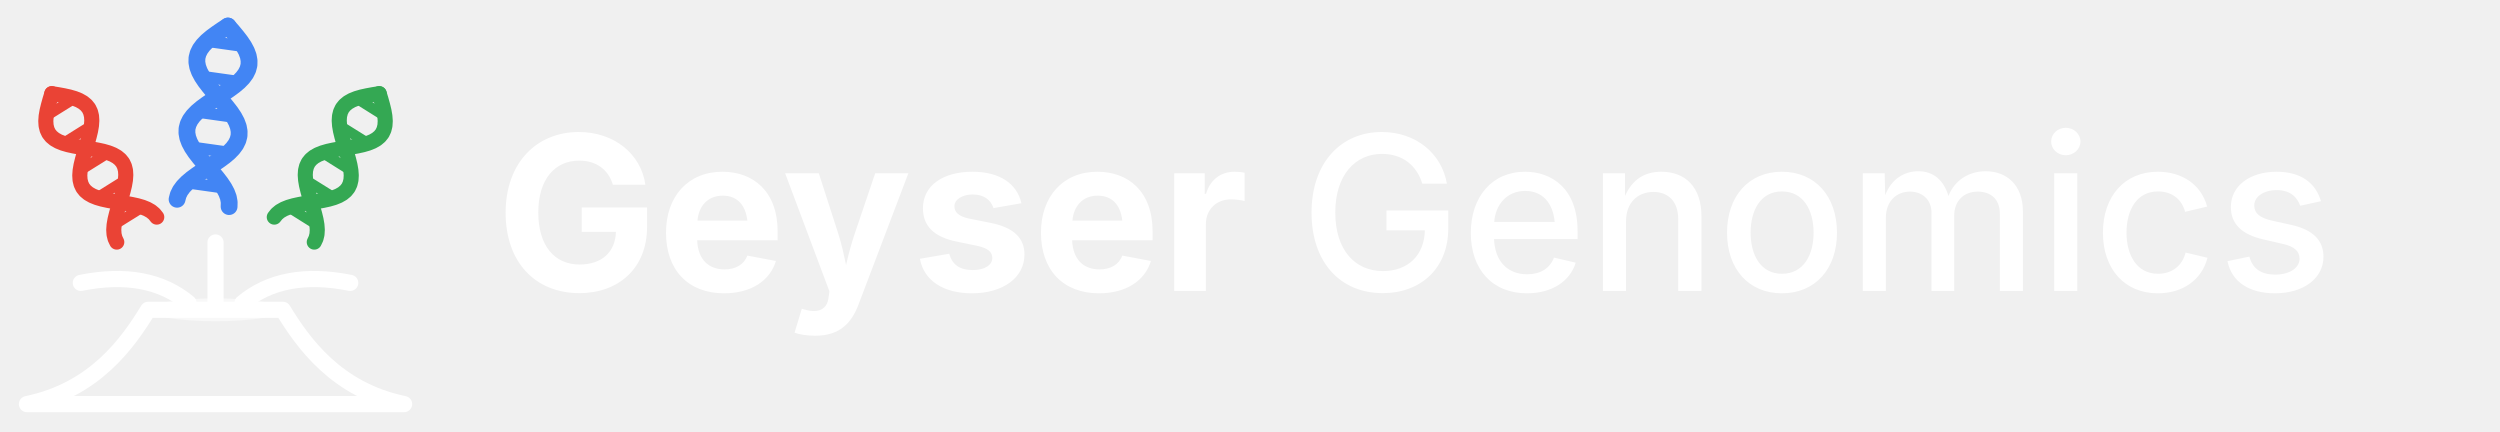
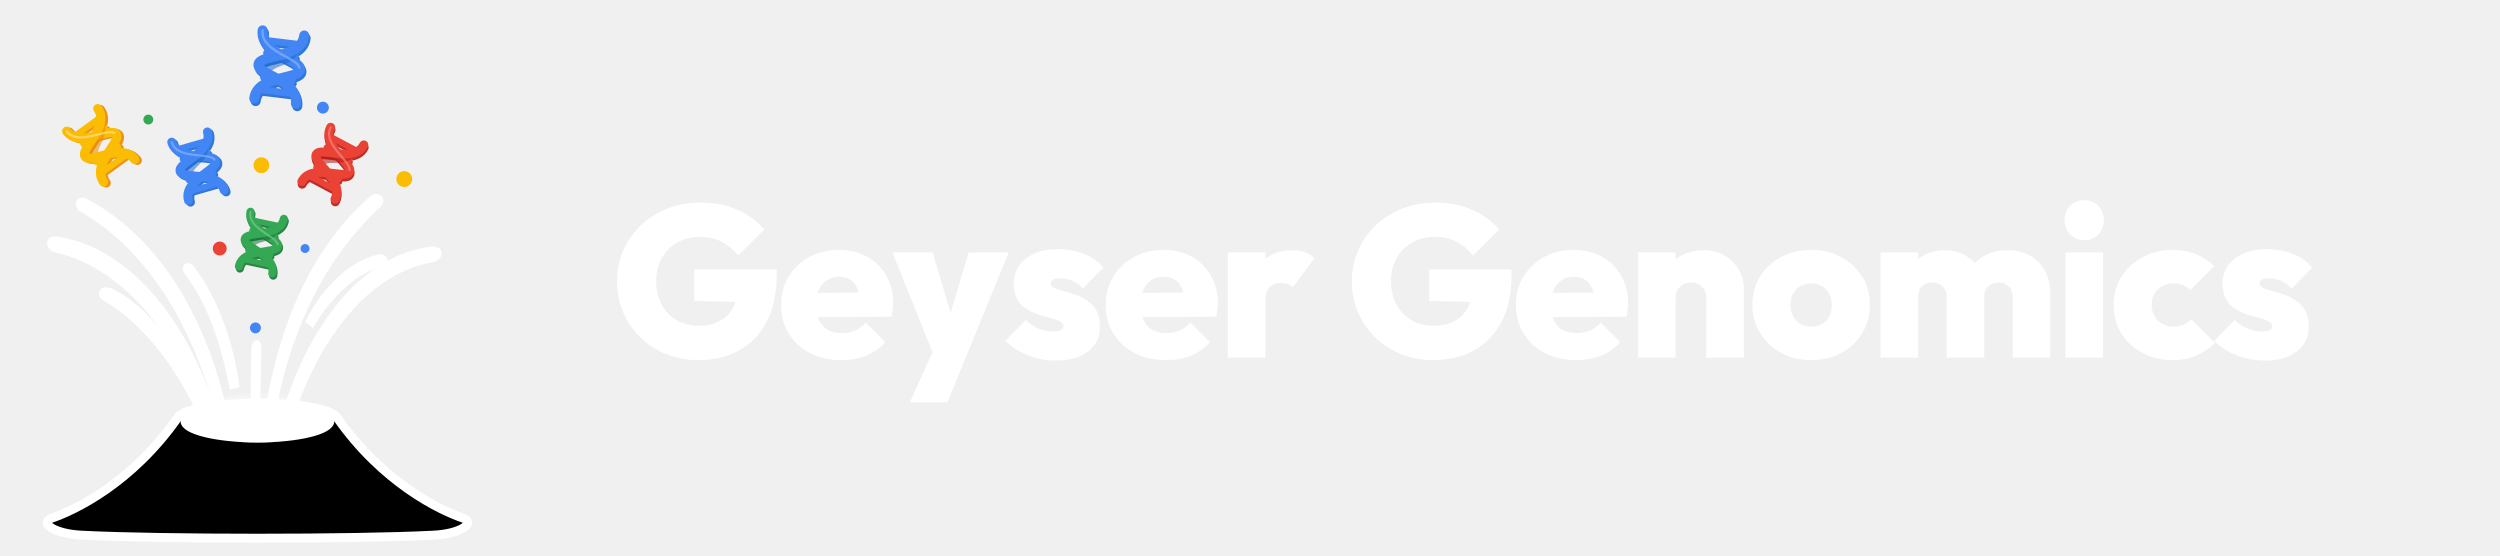
- <svg xmlns="http://www.w3.org/2000/svg" viewBox="0 0 232 40" width="232" height="40" role="img" aria-label="Geyser Genomics">
+ <svg xmlns="http://www.w3.org/2000/svg" viewBox="0 0 720 160" width="720" height="160" role="img" aria-label="Geyser Genomics" fill="none">
  <defs>
-     <symbol id="helix-bold" viewBox="-7 -2 14 38" overflow="visible">
-       <path d="M3.54 3.40 L-3.54 3.40 M3.54 10.20 L-3.54 10.20 M-3.54 17.00 L3.54 17.00 M-3.54 23.80 L3.54 23.80 M3.54 30.60 L-3.54 30.60" stroke-width="2.2" stroke-linecap="round" />
-       <path d="M0.00 0.00 L0.98 0.85 L1.91 1.70 L2.78 2.55 L3.54 3.40 L4.16 4.25 L4.62 5.10 L4.90 5.95 L5.00 6.80 L4.90 7.65 L4.62 8.50 L4.16 9.35 L3.54 10.20 L2.78 11.05 L1.91 11.90 L0.98 12.75 L0.00 13.60 L-0.98 14.45 L-1.91 15.30 L-2.78 16.15 L-3.54 17.00 L-4.16 17.85 L-4.62 18.70 L-4.90 19.55 L-5.00 20.40 L-4.90 21.25 L-4.62 22.10 L-4.16 22.95 L-3.54 23.80 L-2.78 24.65 L-1.91 25.50 L-0.98 26.35 L-0.00 27.20 L0.98 28.05 L1.91 28.90 L2.78 29.75 L3.54 30.60 L4.16 31.45 L4.62 32.30 L4.90 33.15 L5.00 34.00" fill="none" stroke-width="3.2" stroke-linecap="round" stroke-linejoin="round" />
-       <path d="M-0.00 0.00 L-0.98 0.85 L-1.91 1.70 L-2.78 2.55 L-3.54 3.40 L-4.16 4.25 L-4.62 5.10 L-4.90 5.95 L-5.00 6.80 L-4.90 7.65 L-4.62 8.50 L-4.16 9.35 L-3.54 10.20 L-2.78 11.05 L-1.91 11.90 L-0.98 12.75 L-0.00 13.60 L0.98 14.45 L1.91 15.30 L2.78 16.15 L3.54 17.00 L4.16 17.85 L4.62 18.70 L4.90 19.55 L5.00 20.40 L4.90 21.25 L4.62 22.10 L4.16 22.95 L3.54 23.80 L2.78 24.65 L1.91 25.50 L0.98 26.35 L0.00 27.20 L-0.98 28.05 L-1.91 28.90 L-2.78 29.75 L-3.54 30.60 L-4.16 31.45 L-4.62 32.30 L-4.90 33.15 L-5.00 34.00" fill="none" stroke-width="3.2" stroke-linecap="round" stroke-linejoin="round" />
-     </symbol>
+     <linearGradient id="coneGrad-contrast" x1="0%" y1="0%" x2="100%" y2="100%">
+       <stop offset="0%" stop-color="#000000" />
+       <stop offset="55%" stop-color="#000000" />
+       <stop offset="100%" stop-color="#000000" />
+     </linearGradient>
+     <radialGradient id="ventGlow-contrast" cx="50%" cy="55%" r="55%">
+       <stop offset="0%" stop-color="#FFFFFF" stop-opacity="1" />
+       <stop offset="55%" stop-color="#FFFFFF" stop-opacity="0.9" />
+       <stop offset="100%" stop-color="#FFFFFF" stop-opacity="0" />
+     </radialGradient>
+     <linearGradient id="jetGrad-contrast" x1="50%" y1="100%" x2="50%" y2="0%">
+       <stop offset="0%" stop-color="#FFFFFF" />
+       <stop offset="65%" stop-color="#FFFFFF" />
+       <stop offset="100%" stop-color="#FFFFFF" />
+     </linearGradient>
+     <g id="helix-blue-contrast">
+       <g transform="translate(1.8, 2.6)" stroke="#1967D2" stroke-linecap="round" fill="none" opacity="0.88">
+         <path d="M -20 -26 L 20 -26 M -15 -13 L 15 -13 M -15 13 L 15 13 M -20 26 L 20 26" stroke-width="7.2" />
+         <path d="M -22 -36 C -22 -11, 22 -11, 22 0 C 22 11, -22 11, -22 36" stroke-width="10.5" />
+         <path d="M 22 -36 C 22 -11, -22 -11, -22 0 C -22 11, 22 11, 22 36" stroke-width="10.5" />
+       </g>
+       <g stroke="#4285F4" stroke-linecap="round" fill="none">
+         <path d="M -20 -26 L 20 -26 M -15 -13 L 15 -13 M -15 13 L 15 13 M -20 26 L 20 26" stroke-width="7.2" />
+         <path d="M -22 -36 C -22 -11, 22 -11, 22 0 C 22 11, -22 11, -22 36" stroke-width="10.5" />
+         <path d="M 11 -16 C 4 -7, -4 -7, -11 0" stroke="#1967D2" stroke-width="12" opacity="0.55" />
+         <path d="M 22 -36 C 22 -11, -22 -11, -22 0 C -22 11, 22 11, 22 36" stroke-width="10.5" />
+         <path d="M -22 -36 C -22 -14, 18 -12, 21 -2" stroke="#8AB4F8" stroke-width="2.6" opacity="0.65" />
+       </g>
+     </g>
+     <g id="helix-red-contrast">
+       <g transform="translate(1.8, 2.6)" stroke="#B31412" stroke-linecap="round" fill="none" opacity="0.88">
+         <path d="M -20 -26 L 20 -26 M -15 -13 L 15 -13 M -15 13 L 15 13 M -20 26 L 20 26" stroke-width="7.2" />
+         <path d="M -22 -36 C -22 -11, 22 -11, 22 0 C 22 11, -22 11, -22 36" stroke-width="10.5" />
+         <path d="M 22 -36 C 22 -11, -22 -11, -22 0 C -22 11, 22 11, 22 36" stroke-width="10.5" />
+       </g>
+       <g stroke="#EA4335" stroke-linecap="round" fill="none">
+         <path d="M -20 -26 L 20 -26 M -15 -13 L 15 -13 M -15 13 L 15 13 M -20 26 L 20 26" stroke-width="7.2" />
+         <path d="M -22 -36 C -22 -11, 22 -11, 22 0 C 22 11, -22 11, -22 36" stroke-width="10.5" />
+         <path d="M 11 -16 C 4 -7, -4 -7, -11 0" stroke="#B31412" stroke-width="12" opacity="0.55" />
+         <path d="M 22 -36 C 22 -11, -22 -11, -22 0 C -22 11, 22 11, 22 36" stroke-width="10.5" />
+         <path d="M -22 -36 C -22 -14, 18 -12, 21 -2" stroke="#F28B82" stroke-width="2.6" opacity="0.65" />
+       </g>
+     </g>
+     <g id="helix-yellow-contrast">
+       <g transform="translate(1.8, 2.6)" stroke="#EA8600" stroke-linecap="round" fill="none" opacity="0.88">
+         <path d="M -20 -26 L 20 -26 M -15 -13 L 15 -13 M -15 13 L 15 13 M -20 26 L 20 26" stroke-width="7.2" />
+         <path d="M -22 -36 C -22 -11, 22 -11, 22 0 C 22 11, -22 11, -22 36" stroke-width="10.5" />
+         <path d="M 22 -36 C 22 -11, -22 -11, -22 0 C -22 11, 22 11, 22 36" stroke-width="10.5" />
+       </g>
+       <g stroke="#FBBC04" stroke-linecap="round" fill="none">
+         <path d="M -20 -26 L 20 -26 M -15 -13 L 15 -13 M -15 13 L 15 13 M -20 26 L 20 26" stroke-width="7.2" />
+         <path d="M -22 -36 C -22 -11, 22 -11, 22 0 C 22 11, -22 11, -22 36" stroke-width="10.5" />
+         <path d="M 11 -16 C 4 -7, -4 -7, -11 0" stroke="#EA8600" stroke-width="12" opacity="0.55" />
+         <path d="M 22 -36 C 22 -11, -22 -11, -22 0 C -22 11, 22 11, 22 36" stroke-width="10.5" />
+         <path d="M -22 -36 C -22 -14, 18 -12, 21 -2" stroke="#FDE293" stroke-width="2.6" opacity="0.65" />
+       </g>
+     </g>
+     <g id="helix-green-contrast">
+       <g transform="translate(1.8, 2.6)" stroke="#137333" stroke-linecap="round" fill="none" opacity="0.88">
+         <path d="M -20 -26 L 20 -26 M -15 -13 L 15 -13 M -15 13 L 15 13 M -20 26 L 20 26" stroke-width="7.2" />
+         <path d="M -22 -36 C -22 -11, 22 -11, 22 0 C 22 11, -22 11, -22 36" stroke-width="10.5" />
+         <path d="M 22 -36 C 22 -11, -22 -11, -22 0 C -22 11, 22 11, 22 36" stroke-width="10.5" />
+       </g>
+       <g stroke="#34A853" stroke-linecap="round" fill="none">
+         <path d="M -20 -26 L 20 -26 M -15 -13 L 15 -13 M -15 13 L 15 13 M -20 26 L 20 26" stroke-width="7.2" />
+         <path d="M -22 -36 C -22 -11, 22 -11, 22 0 C 22 11, -22 11, -22 36" stroke-width="10.5" />
+         <path d="M 11 -16 C 4 -7, -4 -7, -11 0" stroke="#137333" stroke-width="12" opacity="0.55" />
+         <path d="M 22 -36 C 22 -11, -22 -11, -22 0 C -22 11, 22 11, 22 36" stroke-width="10.5" />
+         <path d="M -22 -36 C -22 -14, 18 -12, 21 -2" stroke="#81C995" stroke-width="2.6" opacity="0.65" />
+       </g>
+     </g>
  </defs>
-   <g transform="scale(0.625)">
-     <path d="M28 45 Q22 40 12 42" fill="none" stroke="#FFFFFF" stroke-width="2.4" stroke-linecap="round" />
-     <path d="M32 45 L32 36" fill="none" stroke="#FFFFFF" stroke-width="2.4" stroke-linecap="round" />
-     <path d="M36 45 Q42 40 52 42" fill="none" stroke="#FFFFFF" stroke-width="2.4" stroke-linecap="round" />
-     <use href="#helix-bold" x="-7" y="-19" width="14" height="38" stroke="#4285F4" transform="translate(32.0 17.0) rotate(8) scale(0.78)" />
-     <use href="#helix-bold" x="-7" y="-19" width="14" height="38" stroke="#EA4335" transform="translate(14.0 24.0) rotate(-32) scale(0.70)" />
-     <use href="#helix-bold" x="-7" y="-19" width="14" height="38" stroke="#34A853" transform="translate(50.0 24.0) rotate(32) scale(0.70)" />
-     <path d="M4.0 60.0 C14.1 57.9 19.0 50.9 22.0 46.0 L42.0 46.0 C45.0 50.9 49.9 57.9 60.0 60.0 Z" fill="none" stroke="#FFFFFF" stroke-width="2.4" stroke-linejoin="round" />
-     <ellipse cx="32.0" cy="46.0" rx="10.0" ry="1.7" fill="#FFFFFF" fill-opacity="0.5" />
+   <g transform="translate(-66.43, -50.71) scale(0.28571)">
+     <path d="M 284 700 C 308 692, 366 664, 412 598 C 418 590, 448 584, 492 584 C 536 584, 566 590, 572 598 C 618 664, 676 692, 700 700 C 712 705, 696 716, 668 717 C 590 721, 394 721, 316 717 C 288 716, 272 705, 284 700 Z" fill="url(#coneGrad-contrast)" stroke="#FFFFFF" stroke-width="9" stroke-linejoin="round" />
+     <ellipse cx="492" cy="602" rx="74" ry="18" fill="#FFFFFF" stroke="#FFFFFF" stroke-width="7" />
+     <ellipse cx="492" cy="598" rx="64" ry="26" fill="url(#ventGlow-contrast)" />
+     <g fill="url(#jetGrad-contrast)">
+       <path d="M 446 604 C 424 536, 378 482, 344 468 C 334 464, 328 474, 336 480 C 372 500, 412 546, 436 606 Z" />
+       <path d="M 454 606 C 426 502, 362 426, 290 416 C 278 414, 276 428, 288 432 C 354 446, 412 514, 442 606 Z" />
+       <path d="M 464 604 C 444 504, 396 418, 320 378 C 310 373, 304 385, 314 391 C 382 430, 430 510, 452 604 Z" />
+       <path d="M 474 568 C 468 522, 452 478, 428 446 C 421 438, 413 446, 419 454 C 442 484, 456 526, 464 570 Z" />
+       <path d="M 486 606 C 485 572, 485 546, 486 528 C 487 518, 496 518, 496 528 C 496 546, 495 572, 494 606 Z" fill="#FFFFFF" />
+       <path d="M 508 606 C 524 508, 562 436, 616 386 C 624 378, 614 368, 605 376 C 548 426, 512 504, 498 604 Z" />
+       <path d="M 526 606 C 554 514, 608 452, 668 442 C 680 440, 682 426, 668 426 C 598 434, 542 504, 514 604 Z" />
+       <path d="M 548 508 C 568 474, 594 452, 618 446 C 626 444, 624 432, 614 434 C 586 440, 558 466, 540 502 Z" fill="#FFFFFF" />
+     </g>
+     <g>
+       <circle cx="382" cy="298" r="5.0" fill="#34A853" />
+       <circle cx="454" cy="428" r="7.0" fill="#EA4335" />
+       <circle cx="490" cy="508" r="5.5" fill="#4285F4" />
+       <circle cx="496" cy="344" r="8.0" fill="#FBBC04" />
+       <circle cx="540" cy="428" r="4.5" fill="#4285F4" />
+       <circle cx="558" cy="286" r="6.0" fill="#4285F4" />
+       <circle cx="640" cy="358" r="8.0" fill="#FBBC04" />
+     </g>
+     <use href="#helix-green-contrast" transform="translate(496, 422) rotate(12) scale(0.78)" />
+     <use href="#helix-blue-contrast" transform="translate(432, 345) rotate(-16) scale(0.85)" />
+     <use href="#helix-red-contrast" transform="translate(568, 342) rotate(28) scale(0.86)" />
+     <use href="#helix-yellow-contrast" transform="translate(334, 324) rotate(-36) scale(0.88)" />
+     <use href="#helix-blue-contrast" transform="translate(514, 245) rotate(7) scale(0.96)" />
  </g>
-   <text x="46" y="27" font-family="'Plus Jakarta Sans', 'Inter', 'Segoe UI', Roboto, Arial, sans-serif" font-weight="700" font-size="20" fill="#FFFFFF">Geyser <tspan font-weight="500">Genomics</tspan>
-   </text>
+   <path fill="#FFFFFF" d="M201.141 103.713Q196.166 103.713 191.895 102Q187.625 100.287 184.44 97.195Q181.255 94.103 179.48 89.972Q177.705 85.841 177.705 81.005Q177.705 76.123 179.55 72.0Q181.394 67.877 184.68 64.808Q187.966 61.739 192.329 60.034Q196.692 58.329 201.684 58.329Q207.573 58.329 212.324 60.406Q217.075 62.483 220.097 66.095L212.611 73.581Q210.41 70.9 207.744 69.559Q205.078 68.218 201.544 68.218Q197.964 68.218 195.119 69.799Q192.275 71.38 190.624 74.248Q188.974 77.115 188.974 80.959Q188.974 84.803 190.539 87.701Q192.105 90.6 194.863 92.212Q197.623 93.824 201.25 93.824Q204.846 93.824 207.349 92.452Q209.852 91.081 211.177 88.484Q212.502 85.888 212.502 82.276L219.989 87.128L199.963 86.663V77.596H223.694V79.239Q223.694 87.128 220.841 92.6Q217.989 98.071 212.913 100.892Q207.837 103.713 201.141 103.713Z M242.333 103.713Q237.218 103.713 233.305 101.698Q229.391 99.683 227.174 96.079Q224.958 92.475 224.958 87.841Q224.958 83.253 227.12 79.68Q229.282 76.108 233.041 74.038Q236.8 71.969 241.496 71.969Q246.115 71.969 249.657 73.914Q253.199 75.859 255.214 79.3Q257.229 82.742 257.229 87.159Q257.229 88.043 257.136 89.004Q257.043 89.965 256.764 91.22L230.011 91.359V84.385L252.486 84.245L247.619 87.267Q247.588 84.725 246.914 83.075Q246.239 81.424 244.93 80.572Q243.62 79.719 241.651 79.719Q239.605 79.719 238.102 80.695Q236.598 81.672 235.8 83.478Q235.002 85.284 235.002 87.841Q235.002 90.445 235.862 92.251Q236.722 94.056 238.35 94.994Q239.977 95.932 242.318 95.932Q244.519 95.932 246.239 95.196Q247.96 94.46 249.324 92.909L254.966 98.52Q252.703 101.109 249.51 102.411Q246.317 103.713 242.333 103.713Z M269.219 103.078 257.021 72.682H268.569L276.04 97.683H271.498L279.0 72.682H290.517L278.086 103.078ZM262.028 115.865 270.987 96.087 278.086 103.078 272.846 115.865Z M304.01 103.853Q301.251 103.853 298.539 103.132Q295.827 102.411 293.509 101.132Q291.192 99.853 289.58 98.164L295.454 92.15Q296.958 93.716 299.019 94.591Q301.081 95.467 303.437 95.467Q304.801 95.467 305.537 95.087Q306.274 94.707 306.274 94.01Q306.274 93.018 305.227 92.507Q304.181 91.995 302.553 91.584Q300.926 91.174 299.112 90.592Q297.299 90.011 295.648 89.004Q293.998 87.996 292.975 86.206Q291.952 84.416 291.952 81.61Q291.952 78.712 293.517 76.503Q295.082 74.294 297.95 73.015Q300.817 71.737 304.646 71.737Q308.567 71.737 312.094 73.077Q315.62 74.418 317.759 77.1L311.838 83.114Q310.35 81.409 308.537 80.765Q306.723 80.122 305.25 80.122Q303.856 80.122 303.228 80.533Q302.6 80.944 302.6 81.61Q302.6 82.431 303.623 82.928Q304.646 83.424 306.274 83.827Q307.901 84.23 309.691 84.842Q311.481 85.454 313.109 86.547Q314.736 87.639 315.76 89.438Q316.782 91.236 316.782 94.103Q316.782 98.582 313.326 101.218Q309.87 103.853 304.01 103.853Z M335.825 103.713Q330.711 103.713 326.797 101.698Q322.883 99.683 320.666 96.079Q318.45 92.475 318.45 87.841Q318.45 83.253 320.612 79.68Q322.774 76.108 326.533 74.038Q330.292 71.969 334.988 71.969Q339.608 71.969 343.149 73.914Q346.691 75.859 348.706 79.3Q350.721 82.742 350.721 87.159Q350.721 88.043 350.628 89.004Q350.535 89.965 350.256 91.22L323.503 91.359V84.385L345.978 84.245L341.111 87.267Q341.08 84.725 340.406 83.075Q339.731 81.424 338.422 80.572Q337.112 79.719 335.144 79.719Q333.098 79.719 331.594 80.695Q330.091 81.672 329.292 83.478Q328.494 85.284 328.494 87.841Q328.494 90.445 329.354 92.251Q330.214 94.056 331.842 94.994Q333.469 95.932 335.81 95.932Q338.011 95.932 339.731 95.196Q341.452 94.46 342.816 92.909L348.458 98.52Q346.195 101.109 343.002 102.411Q339.809 103.713 335.825 103.713Z M353.613 103.0V72.682H364.432V103.0ZM364.432 86.493 359.611 82.431Q361.378 77.301 364.354 74.681Q367.33 72.062 372.135 72.062Q374.274 72.062 375.863 72.636Q377.452 73.209 378.537 74.356L372.306 82.757Q371.779 82.168 370.898 81.819Q370.017 81.471 368.865 81.471Q366.757 81.471 365.594 82.745Q364.432 84.02 364.432 86.493Z" />
+   <path fill="#FFFFFF" d="M412.779 103.713Q407.803 103.713 403.533 102Q399.263 100.287 396.078 97.195Q392.892 94.103 391.118 89.972Q389.343 85.841 389.343 81.005Q389.343 76.123 391.188 72.0Q393.032 67.877 396.318 64.808Q399.604 61.739 403.967 60.034Q408.33 58.329 413.321 58.329Q419.212 58.329 423.962 60.406Q428.713 62.483 431.736 66.095L424.249 73.581Q422.048 70.9 419.382 69.559Q416.716 68.218 413.182 68.218Q409.601 68.218 406.757 69.799Q403.913 71.38 402.262 74.248Q400.611 77.115 400.611 80.959Q400.611 84.803 402.177 87.701Q403.742 90.6 406.501 92.212Q409.26 93.824 412.887 93.824Q416.483 93.824 418.987 92.452Q421.49 91.081 422.815 88.484Q424.14 85.888 424.14 82.276L431.627 87.128L411.601 86.663V77.596H435.332V79.239Q435.332 87.128 432.48 92.6Q429.627 98.071 424.551 100.892Q419.475 103.713 412.779 103.713Z M453.971 103.713Q448.856 103.713 444.943 101.698Q441.029 99.683 438.812 96.079Q436.596 92.475 436.596 87.841Q436.596 83.253 438.758 79.68Q440.92 76.108 444.679 74.038Q448.438 71.969 453.134 71.969Q457.753 71.969 461.295 73.914Q464.837 75.859 466.852 79.3Q468.867 82.742 468.867 87.159Q468.867 88.043 468.774 89.004Q468.681 89.965 468.402 91.22L441.649 91.359V84.385L464.124 84.245L459.257 87.267Q459.226 84.725 458.552 83.075Q457.877 81.424 456.568 80.572Q455.258 79.719 453.289 79.719Q451.243 79.719 449.74 80.695Q448.236 81.672 447.438 83.478Q446.64 85.284 446.64 87.841Q446.64 90.445 447.5 92.251Q448.36 94.056 449.988 94.994Q451.615 95.932 453.956 95.932Q456.157 95.932 457.877 95.196Q459.598 94.46 460.962 92.909L466.604 98.52Q464.341 101.109 461.148 102.411Q457.955 103.713 453.971 103.713Z M491.413 103.0V85.873Q491.413 83.78 490.173 82.579Q488.933 81.377 487.03 81.377Q485.736 81.377 484.723 81.92Q483.709 82.463 483.144 83.478Q482.578 84.493 482.578 85.873L478.377 83.919Q478.377 80.277 479.982 77.619Q481.586 74.96 484.405 73.511Q487.225 72.062 490.799 72.062Q494.094 72.062 496.675 73.581Q499.256 75.1 500.744 77.657Q502.232 80.215 502.232 83.408V103.0ZM471.759 103.0V72.682H482.578V103.0Z M521.647 103.713Q516.795 103.713 512.959 101.636Q509.123 99.559 506.906 95.932Q504.69 92.305 504.69 87.779Q504.69 83.253 506.883 79.688Q509.076 76.123 512.913 74.046Q516.749 71.969 521.601 71.969Q526.467 71.969 530.28 74.038Q534.093 76.108 536.31 79.68Q538.526 83.253 538.526 87.779Q538.526 92.305 536.333 95.932Q534.14 99.559 530.327 101.636Q526.514 103.713 521.647 103.713ZM521.601 94.072Q523.399 94.072 524.747 93.297Q526.095 92.522 526.832 91.104Q527.568 89.686 527.568 87.826Q527.568 85.965 526.801 84.563Q526.034 83.16 524.716 82.385Q523.399 81.61 521.601 81.61Q519.864 81.61 518.516 82.408Q517.167 83.207 516.408 84.609Q515.649 86.012 515.649 87.872Q515.649 89.686 516.408 91.104Q517.167 92.522 518.516 93.297Q519.864 94.072 521.601 94.072Z M541.589 103.0V72.682H552.408V103.0ZM560.623 103.0V85.454Q560.623 83.547 559.46 82.463Q558.298 81.377 556.546 81.377Q555.337 81.377 554.392 81.866Q553.447 82.354 552.927 83.261Q552.408 84.168 552.408 85.454L548.207 83.78Q548.207 80.138 549.812 77.518Q551.416 74.898 554.144 73.48Q556.872 72.062 560.313 72.062Q563.428 72.062 565.947 73.519Q568.466 74.976 569.954 77.572Q571.442 80.168 571.442 83.733V103.0ZM579.657 103.0V85.454Q579.657 83.547 578.495 82.463Q577.332 81.377 575.581 81.377Q574.387 81.377 573.434 81.866Q572.481 82.354 571.961 83.261Q571.442 84.168 571.442 85.454L565.133 85.129Q565.211 81.067 566.908 78.146Q568.606 75.224 571.543 73.643Q574.48 72.062 578.2 72.062Q581.75 72.062 584.516 73.566Q587.283 75.069 588.88 77.875Q590.476 80.68 590.476 84.617V103.0Z M594.856 103.0V72.682H605.675V103.0ZM600.265 69.179Q597.832 69.179 596.22 67.513Q594.608 65.846 594.608 63.413Q594.608 60.98 596.22 59.313Q597.832 57.647 600.265 57.647Q602.761 57.647 604.342 59.313Q605.923 60.98 605.923 63.413Q605.923 65.846 604.342 67.513Q602.761 69.179 600.265 69.179Z M625.741 103.713Q620.92 103.713 617.053 101.667Q613.186 99.621 610.954 96.017Q608.722 92.413 608.722 87.888Q608.722 83.299 610.977 79.703Q613.232 76.108 617.123 74.038Q621.014 71.969 625.88 71.969Q629.446 71.969 632.36 73.139Q635.274 74.309 637.66 76.65L630.825 83.501Q629.895 82.555 628.694 82.083Q627.492 81.61 625.88 81.61Q624.129 81.61 622.734 82.385Q621.339 83.16 620.51 84.54Q619.68 85.919 619.68 87.794Q619.68 89.654 620.51 91.065Q621.339 92.475 622.757 93.274Q624.175 94.072 625.88 94.072Q627.632 94.072 628.88 93.506Q630.127 92.941 631.058 91.902L637.893 98.753Q635.366 101.233 632.429 102.473Q629.492 103.713 625.741 103.713Z M652.146 103.853Q649.387 103.853 646.675 103.132Q643.962 102.411 641.645 101.132Q639.328 99.853 637.716 98.164L643.59 92.15Q645.094 93.716 647.155 94.591Q649.217 95.467 651.573 95.467Q652.937 95.467 653.673 95.087Q654.409 94.707 654.409 94.01Q654.409 93.018 653.363 92.507Q652.317 91.995 650.689 91.584Q649.062 91.174 647.248 90.592Q645.435 90.011 643.784 89.004Q642.133 87.996 641.111 86.206Q640.087 84.416 640.087 81.61Q640.087 78.712 641.653 76.503Q643.218 74.294 646.086 73.015Q648.953 71.737 652.782 71.737Q656.703 71.737 660.23 73.077Q663.756 74.418 665.895 77.1L659.974 83.114Q658.486 81.409 656.672 80.765Q654.859 80.122 653.386 80.122Q651.991 80.122 651.364 80.533Q650.736 80.944 650.736 81.61Q650.736 82.431 651.759 82.928Q652.782 83.424 654.409 83.827Q656.037 84.23 657.827 84.842Q659.617 85.454 661.245 86.547Q662.872 87.639 663.895 89.438Q664.918 91.236 664.918 94.103Q664.918 98.582 661.462 101.218Q658.005 103.853 652.146 103.853Z" />
</svg>
